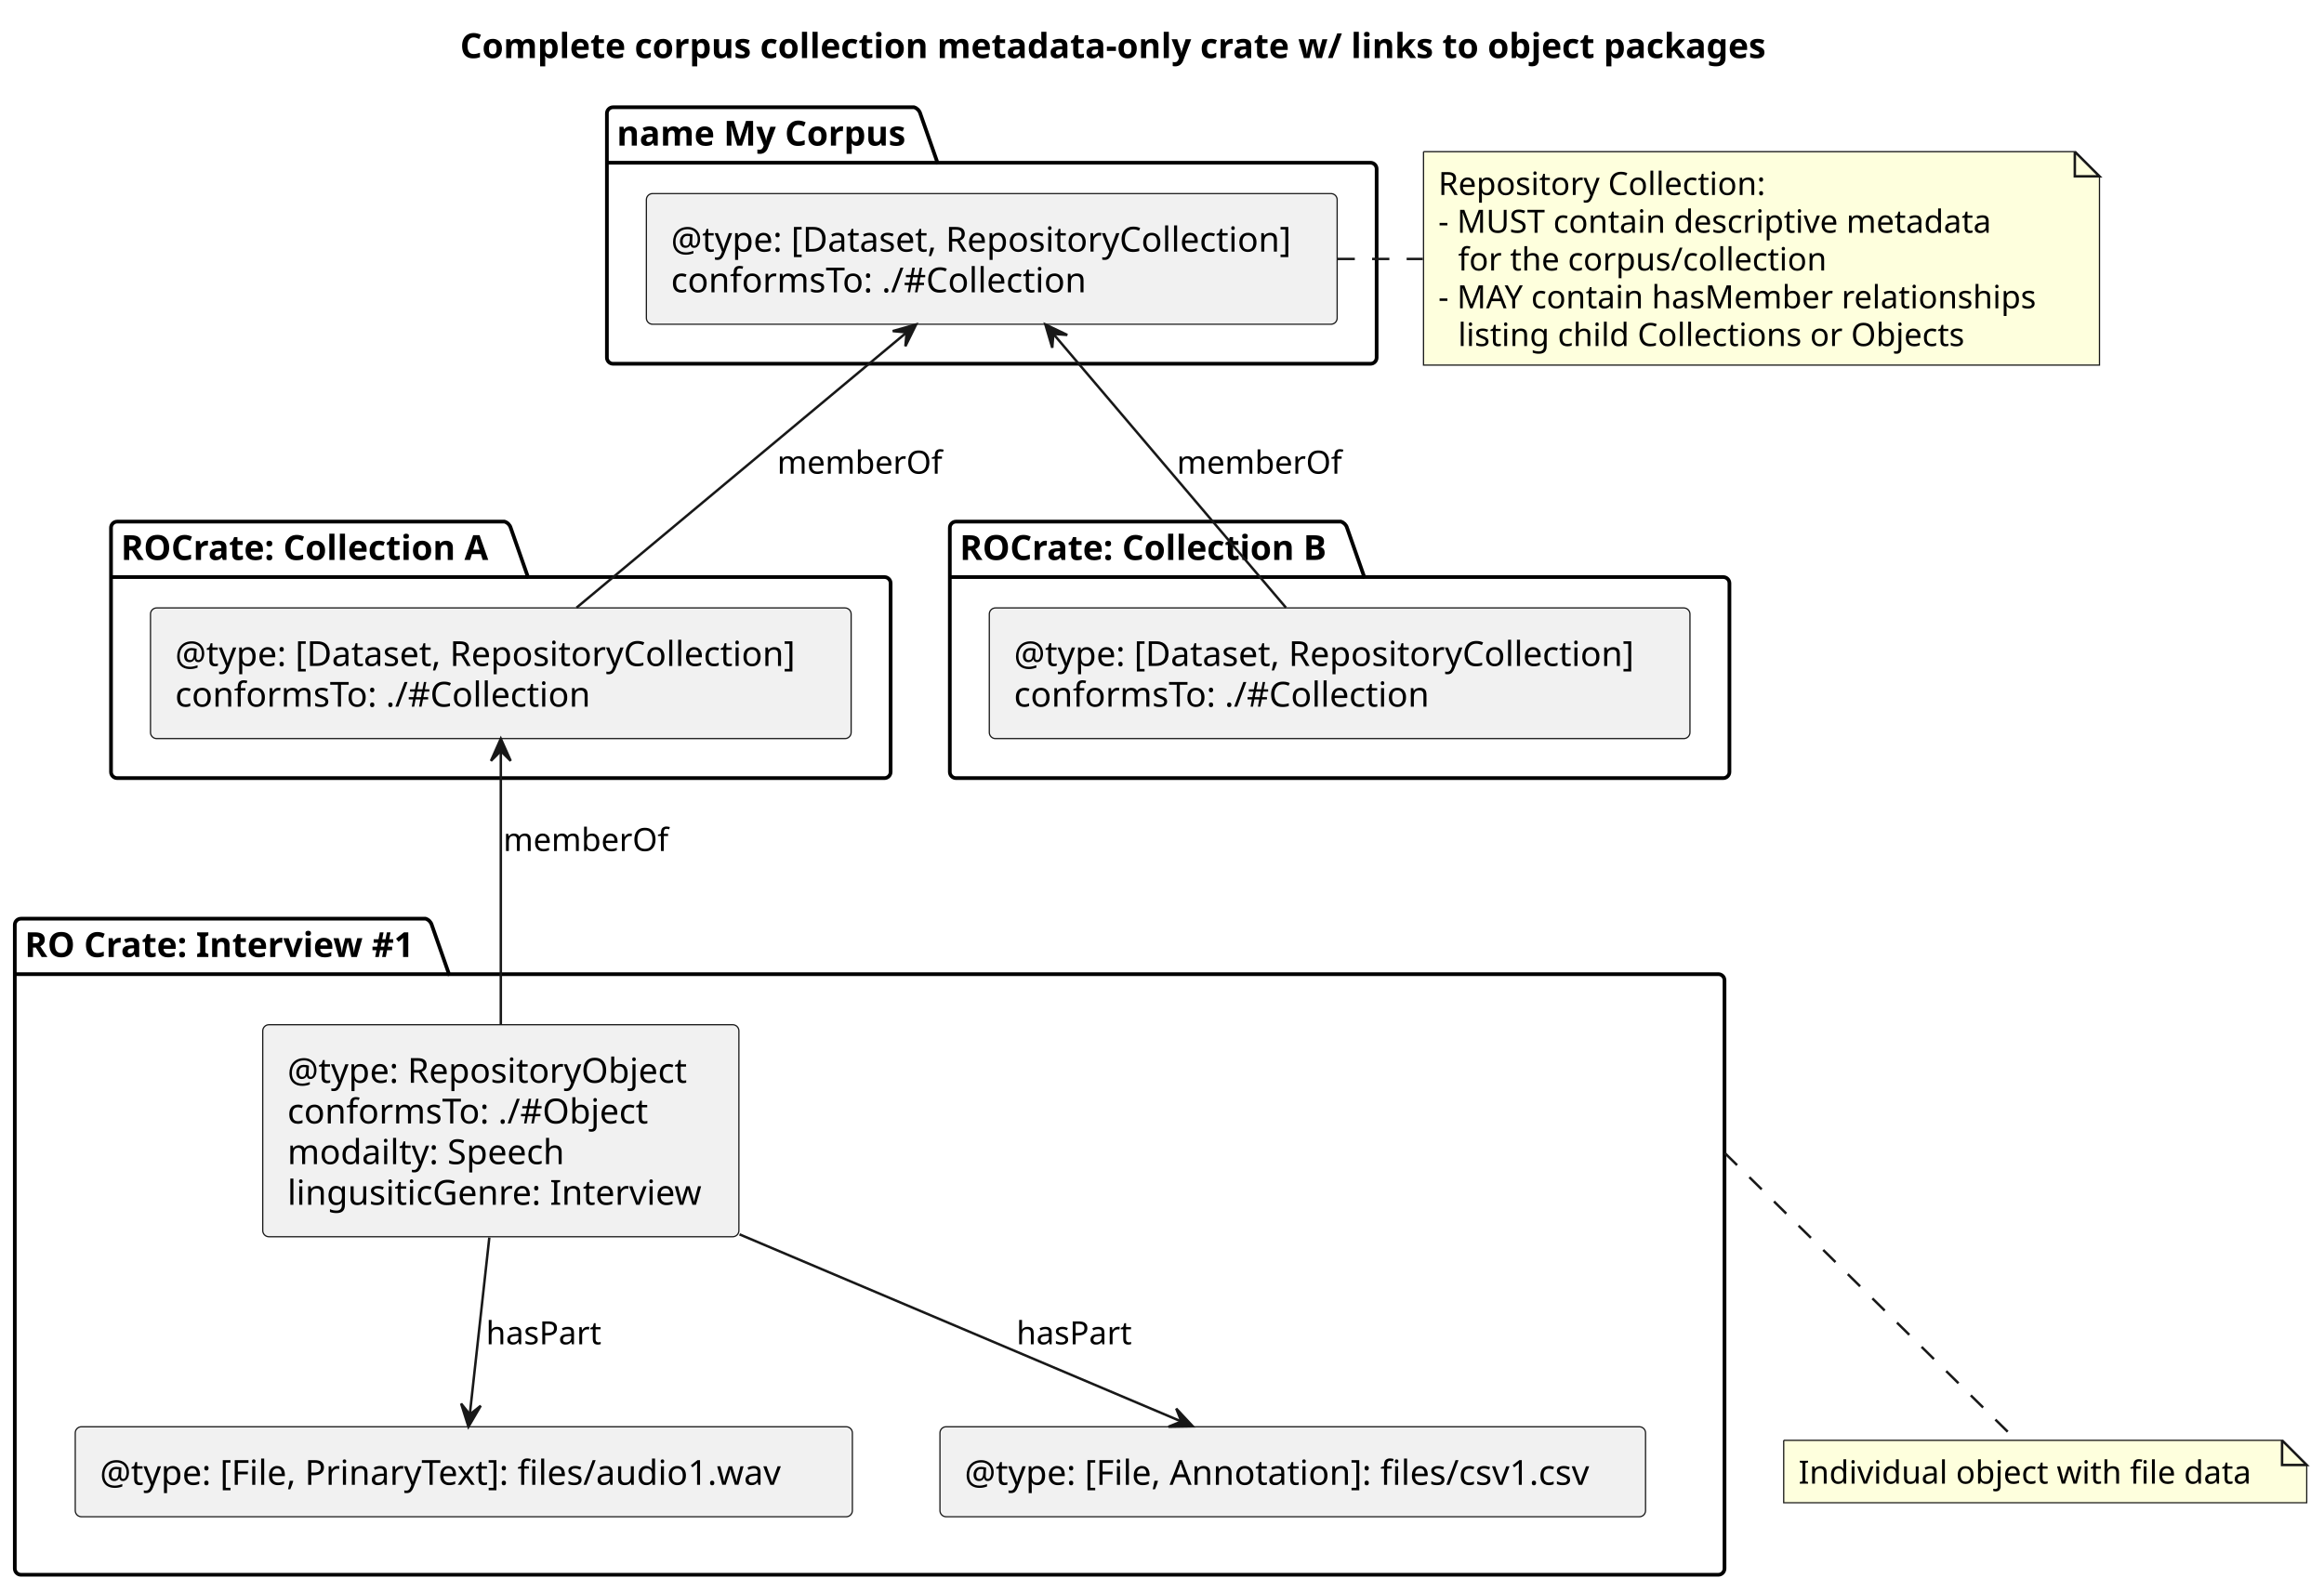
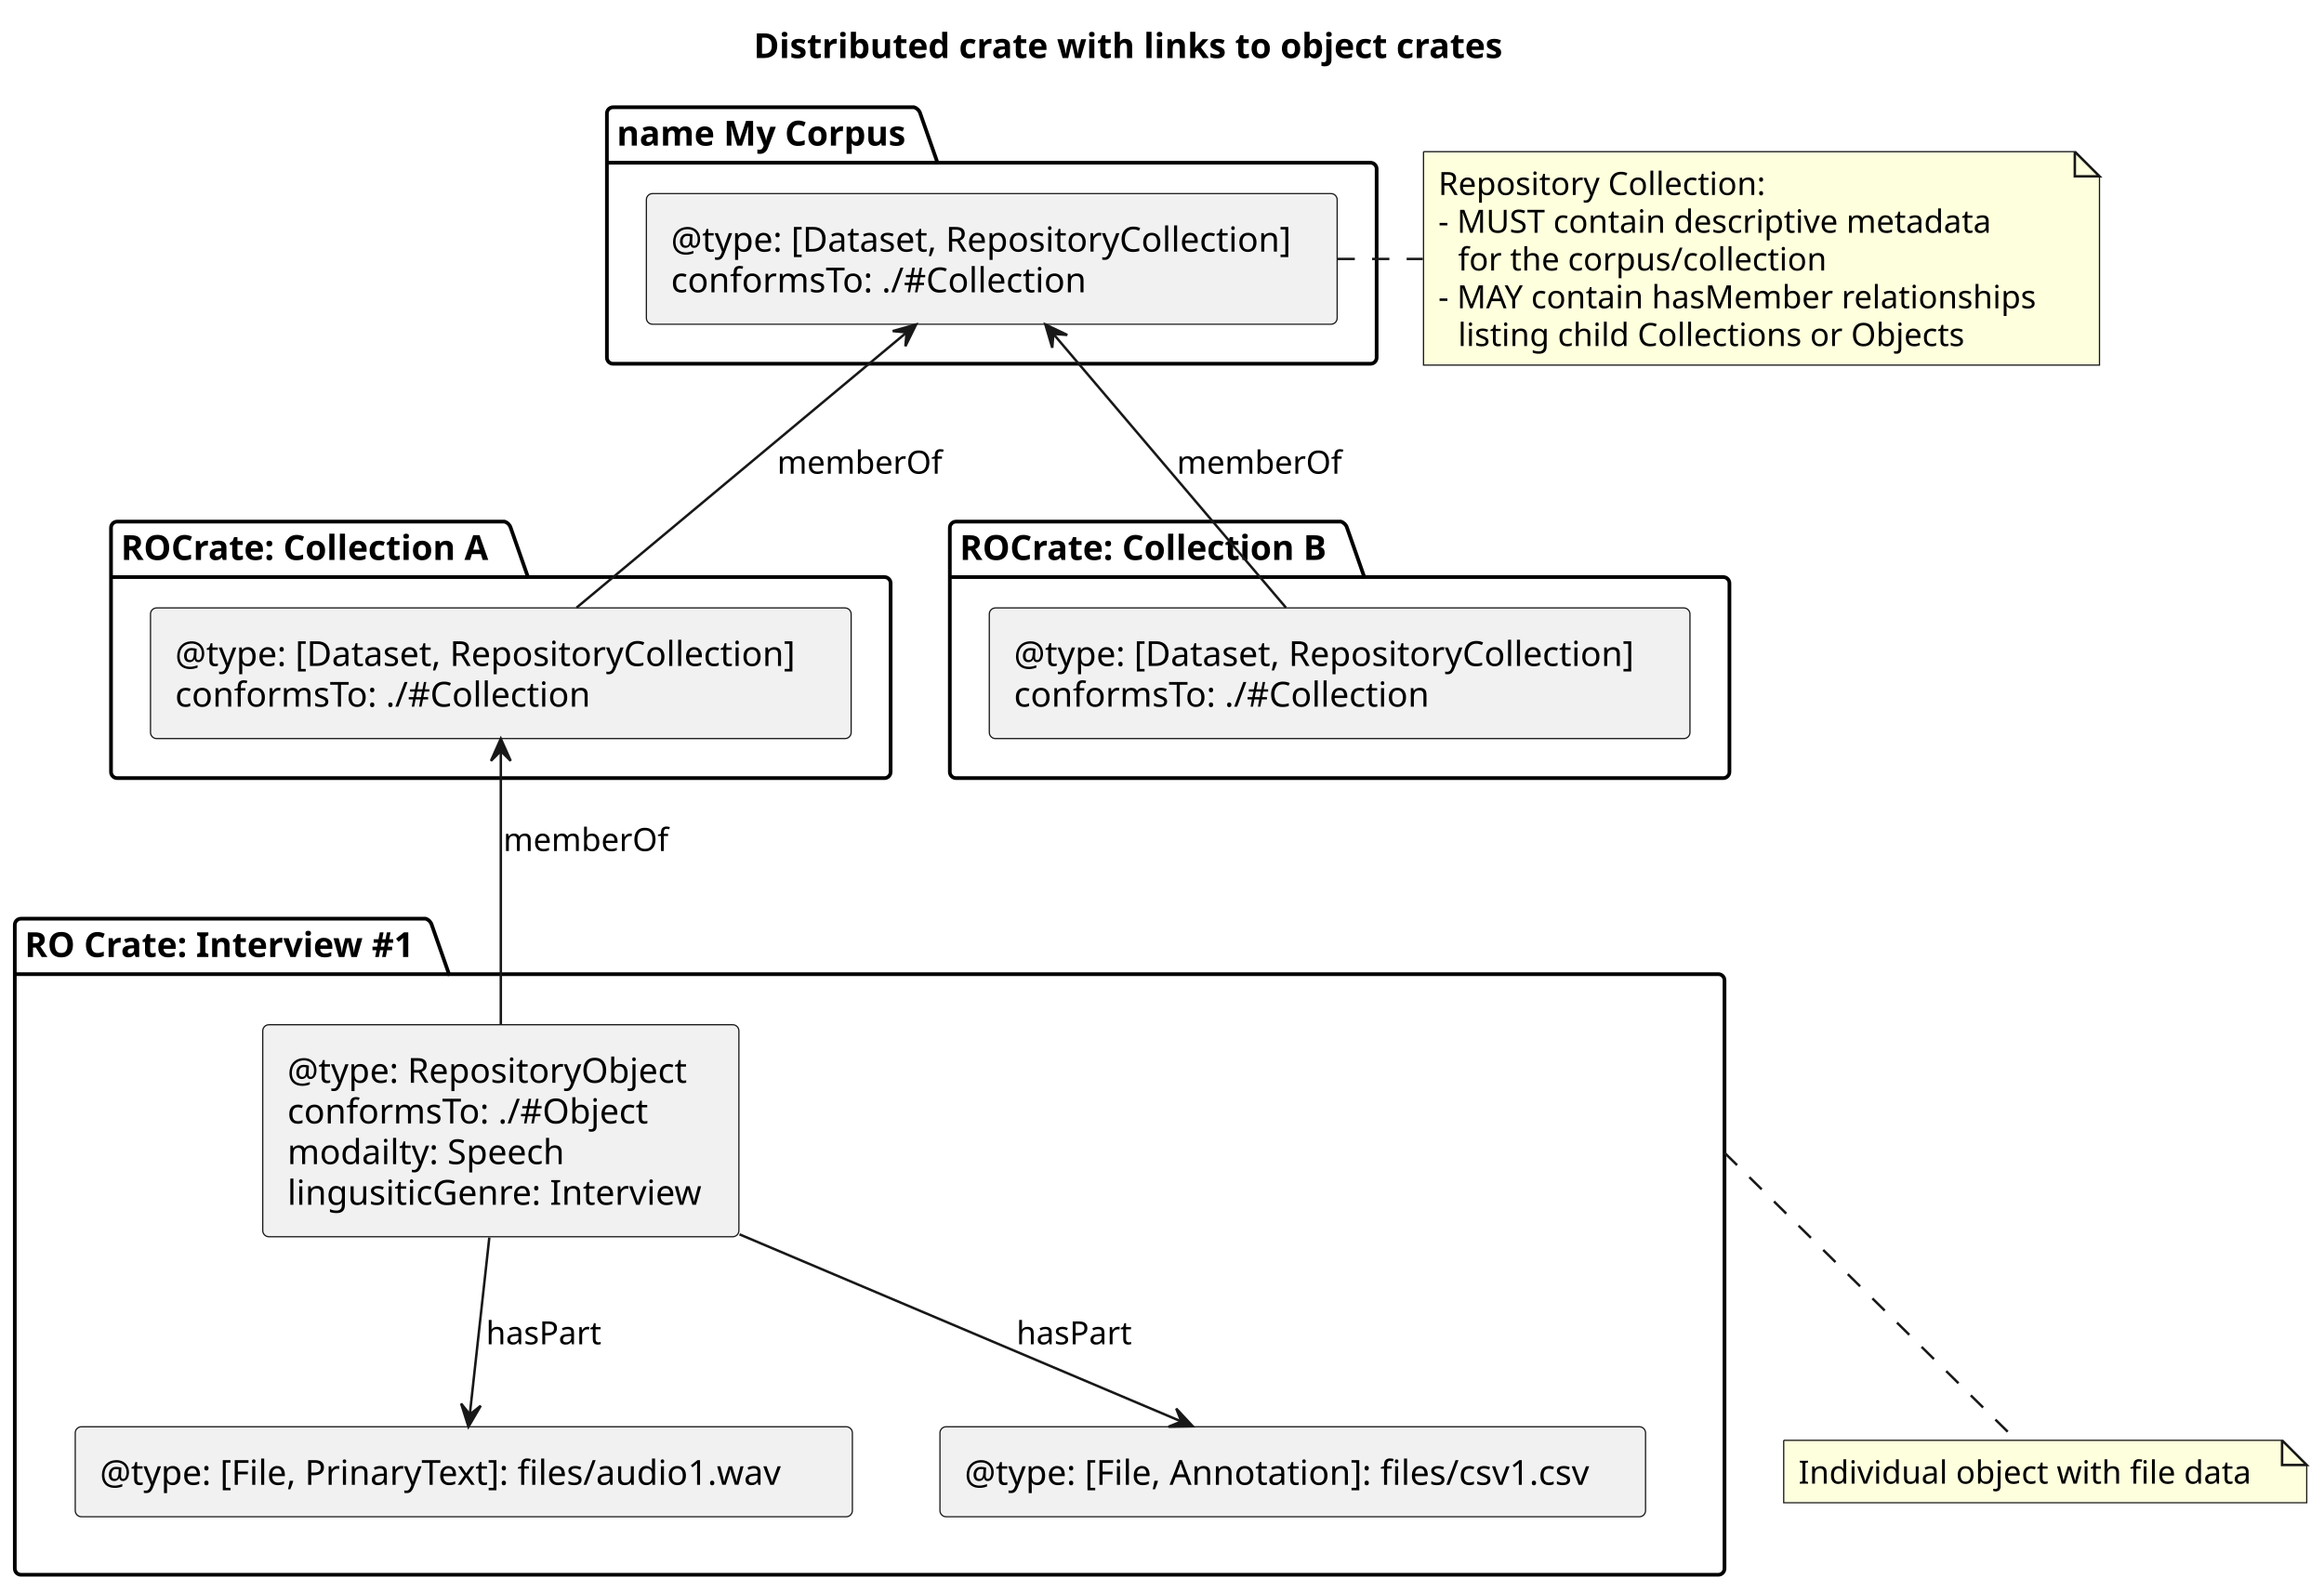
<svg xmlns="http://www.w3.org/2000/svg" contentStyleType="text/css" height="645px" preserveAspectRatio="none" style="width:942px;height:645px;background:#FFFFFF;" version="1.1" viewBox="0 0 942 645" width="942px" zoomAndPan="magnify">
  <defs />
  <g>
-     <rect fill="none" height="26.488" id="_title" style="stroke:none;stroke-width:1.0;" width="565" x="181.5" y="5" />
-     <text fill="#000000" font-family="sans-serif" font-size="14" font-weight="bold" lengthAdjust="spacing" textLength="555" x="186.5" y="23.535">Complete corpus collection metadata-only crate w/ links to object packages</text>
+     <rect fill="none" height="26.488" id="_title" style="stroke:none;stroke-width:1.0;" width="327" x="300.5" y="5" />
+     <text fill="#000000" font-family="sans-serif" font-size="14" font-weight="bold" lengthAdjust="spacing" textLength="317" x="305.5" y="23.535">Distributed crate with links to object crates</text>
    <g id="cluster_mc">
      <path d="M248.5,43.488 L370.5,43.488 A3.75,3.75 0 0 1 373,45.988 L380,65.977 L555.5,65.977 A2.5,2.5 0 0 1 558,68.477 L558,144.988 A2.5,2.5 0 0 1 555.5,147.488 L248.5,147.488 A2.5,2.5 0 0 1 246,144.988 L246,45.988 A2.5,2.5 0 0 1 248.5,43.488 " fill="none" style="stroke:#000000;stroke-width:1.5;" />
      <line style="stroke:#000000;stroke-width:1.5;" x1="246" x2="380" y1="65.977" y2="65.977" />
      <text fill="#000000" font-family="sans-serif" font-size="14" font-weight="bold" lengthAdjust="spacing" textLength="121" x="250" y="59.023">name My Corpus</text>
    </g>
    <g id="cluster_cAc">
      <path d="M47.5,211.488 L204.5,211.488 A3.75,3.75 0 0 1 207,213.988 L214,233.977 L358.5,233.977 A2.5,2.5 0 0 1 361,236.477 L361,312.988 A2.5,2.5 0 0 1 358.5,315.488 L47.5,315.488 A2.5,2.5 0 0 1 45,312.988 L45,213.988 A2.5,2.5 0 0 1 47.5,211.488 " fill="none" style="stroke:#000000;stroke-width:1.5;" />
      <line style="stroke:#000000;stroke-width:1.5;" x1="45" x2="214" y1="233.977" y2="233.977" />
      <text fill="#000000" font-family="sans-serif" font-size="14" font-weight="bold" lengthAdjust="spacing" textLength="156" x="49" y="227.023">ROCrate: Collection A</text>
    </g>
    <g id="cluster_cBc">
      <path d="M387.5,211.488 L543.5,211.488 A3.75,3.75 0 0 1 546,213.988 L553,233.977 L698.5,233.977 A2.5,2.5 0 0 1 701,236.477 L701,312.988 A2.5,2.5 0 0 1 698.5,315.488 L387.5,315.488 A2.5,2.5 0 0 1 385,312.988 L385,213.988 A2.5,2.5 0 0 1 387.5,211.488 " fill="none" style="stroke:#000000;stroke-width:1.5;" />
      <line style="stroke:#000000;stroke-width:1.5;" x1="385" x2="553" y1="233.977" y2="233.977" />
      <text fill="#000000" font-family="sans-serif" font-size="14" font-weight="bold" lengthAdjust="spacing" textLength="155" x="389" y="227.023">ROCrate: Collection B</text>
    </g>
    <g id="cluster_ec2">
      <path d="M8.5,372.488 L172.5,372.488 A3.75,3.75 0 0 1 175,374.988 L182,394.977 L696.5,394.977 A2.5,2.5 0 0 1 699,397.477 L699,635.988 A2.5,2.5 0 0 1 696.5,638.488 L8.5,638.488 A2.5,2.5 0 0 1 6,635.988 L6,374.988 A2.5,2.5 0 0 1 8.5,372.488 " fill="none" style="stroke:#000000;stroke-width:1.5;" />
      <line style="stroke:#000000;stroke-width:1.5;" x1="6" x2="182" y1="394.977" y2="394.977" />
      <text fill="#000000" font-family="sans-serif" font-size="14" font-weight="bold" lengthAdjust="spacing" textLength="163" x="10" y="388.023">RO Crate: Interview #1</text>
    </g>
    <g id="elem_cc">
      <rect fill="#F1F1F1" height="52.977" rx="2.5" ry="2.5" style="stroke:#181818;stroke-width:0.5;" width="280" x="262" y="78.488" />
      <text fill="#000000" font-family="sans-serif" font-size="14" lengthAdjust="spacing" textLength="260" x="272" y="102.023">@type: [Dataset, RepositoryCollection]</text>
      <text fill="#000000" font-family="sans-serif" font-size="14" lengthAdjust="spacing" textLength="180" x="272" y="118.512">conformsTo: ./#Collection</text>
    </g>
    <g id="elem_ca">
      <rect fill="#F1F1F1" height="52.977" rx="2.5" ry="2.5" style="stroke:#181818;stroke-width:0.5;" width="284" x="61" y="246.488" />
      <text fill="#000000" font-family="sans-serif" font-size="14" lengthAdjust="spacing" textLength="264" x="71" y="270.023">@type:  [Dataset, RepositoryCollection]</text>
      <text fill="#000000" font-family="sans-serif" font-size="14" lengthAdjust="spacing" textLength="180" x="71" y="286.512">conformsTo: ./#Collection</text>
    </g>
    <g id="elem_cb">
      <rect fill="#F1F1F1" height="52.977" rx="2.5" ry="2.5" style="stroke:#181818;stroke-width:0.5;" width="284" x="401" y="246.488" />
      <text fill="#000000" font-family="sans-serif" font-size="14" lengthAdjust="spacing" textLength="264" x="411" y="270.023">@type:  [Dataset, RepositoryCollection]</text>
      <text fill="#000000" font-family="sans-serif" font-size="14" lengthAdjust="spacing" textLength="180" x="411" y="286.512">conformsTo: ./#Collection</text>
    </g>
    <g id="elem_ea1">
      <rect fill="#F1F1F1" height="36.488" rx="2.5" ry="2.5" style="stroke:#181818;stroke-width:0.5;" width="315" x="30.5" y="578.488" />
      <text fill="#000000" font-family="sans-serif" font-size="14" lengthAdjust="spacing" textLength="295" x="40.5" y="602.023">@type: [File, PrinaryText]:  files/audio1.wav</text>
    </g>
    <g id="elem_ecsv1">
      <rect fill="#F1F1F1" height="36.488" rx="2.5" ry="2.5" style="stroke:#181818;stroke-width:0.5;" width="286" x="381" y="578.488" />
      <text fill="#000000" font-family="sans-serif" font-size="14" lengthAdjust="spacing" textLength="266" x="391" y="602.023">@type: [File, Annotation]: files/csv1.csv</text>
    </g>
    <g id="elem_eo1">
      <rect fill="#F1F1F1" height="85.953" rx="2.5" ry="2.5" style="stroke:#181818;stroke-width:0.5;" width="193" x="106.5" y="415.488" />
      <text fill="#000000" font-family="sans-serif" font-size="14" lengthAdjust="spacing" textLength="166" x="116.5" y="439.023">@type: RepositoryObject</text>
      <text fill="#000000" font-family="sans-serif" font-size="14" lengthAdjust="spacing" textLength="155" x="116.5" y="455.512">conformsTo: ./#Object</text>
      <text fill="#000000" font-family="sans-serif" font-size="14" lengthAdjust="spacing" textLength="116" x="116.5" y="472">modailty: Speech</text>
      <text fill="#000000" font-family="sans-serif" font-size="14" lengthAdjust="spacing" textLength="173" x="116.5" y="488.488">lingusiticGenre: Interview</text>
    </g>
    <g id="elem_GMN52">
      <path d="M577,61.488 L577,148.041 L851,148.041 L851,71.488 L841,61.488 L577,61.488 " fill="#FEFFDD" style="stroke:#181818;stroke-width:0.5;" />
      <path d="M841,61.488 L841,71.488 L851,71.488 L841,61.488 " fill="#FEFFDD" style="stroke:#181818;stroke-width:1.0;" />
      <text fill="#000000" font-family="sans-serif" font-size="13" lengthAdjust="spacing" textLength="139" x="583" y="79.057">Repository Collection:</text>
      <text fill="#000000" font-family="sans-serif" font-size="13" lengthAdjust="spacing" textLength="233" x="583" y="94.367">- MUST contain descriptive metadata</text>
      <text fill="#000000" font-family="sans-serif" font-size="13" lengthAdjust="spacing" textLength="158" x="591" y="109.678">for the corpus/collection</text>
      <text fill="#000000" font-family="sans-serif" font-size="13" lengthAdjust="spacing" textLength="253" x="583" y="124.988">- MAY contain hasMember relationships</text>
      <text fill="#000000" font-family="sans-serif" font-size="13" lengthAdjust="spacing" textLength="219" x="591" y="140.299">listing child Collections or Objects</text>
    </g>
    <g id="elem_GMN55">
      <path d="M723,583.988 L723,609.299 L935,609.299 L935,593.988 L925,583.988 L723,583.988 " fill="#FEFFDD" style="stroke:#181818;stroke-width:0.5;" />
      <path d="M925,583.988 L925,593.988 L935,593.988 L925,583.988 " fill="#FEFFDD" style="stroke:#181818;stroke-width:1.0;" />
      <text fill="#000000" font-family="sans-serif" font-size="13" lengthAdjust="spacing" textLength="191" x="729" y="601.557">Individual object with file data</text>
    </g>
    <g id="link_eo1_ea1">
      <path d="M198.34,501.778 C195.73,525.438 192.58,553.968 190.45,573.288 " fill="none" id="eo1-to-ea1" style="stroke:#181818;stroke-width:1.0;" />
      <polygon fill="#181818" points="189.88,578.478,194.857,569.98,190.437,573.509,186.907,569.089,189.88,578.478" style="stroke:#181818;stroke-width:1.0;" />
      <text fill="#000000" font-family="sans-serif" font-size="13" lengthAdjust="spacing" textLength="46" x="197" y="545.057">hasPart</text>
    </g>
    <g id="link_eo1_ecsv1">
      <path d="M299.75,500.478 C359.18,525.658 432.53,556.738 478.81,576.338 " fill="none" id="eo1-to-ecsv1" style="stroke:#181818;stroke-width:1.0;" />
      <polygon fill="#181818" points="483.48,578.318,476.764,571.114,478.879,576.361,473.632,578.476,483.48,578.318" style="stroke:#181818;stroke-width:1.0;" />
      <text fill="#000000" font-family="sans-serif" font-size="13" lengthAdjust="spacing" textLength="46" x="412" y="545.057">hasPart</text>
    </g>
    <g id="link_ca_eo1">
      <path d="M203,304.588 C203,334.878 203,381.478 203,415.278 " fill="none" id="ca-backto-eo1" style="stroke:#181818;stroke-width:1.0;" />
      <polygon fill="#181818" points="203,299.498,199,308.498,203,304.498,207,308.498,203,299.498" style="stroke:#181818;stroke-width:1.0;" />
      <text fill="#000000" font-family="sans-serif" font-size="13" lengthAdjust="spacing" textLength="66" x="204" y="345.057">memberOf</text>
    </g>
    <g id="link_cc_ca">
      <path d="M367.31,134.928 C329.56,166.418 269.79,216.278 233.69,246.388 " fill="none" id="cc-backto-ca" style="stroke:#181818;stroke-width:1.0;" />
      <polygon fill="#181818" points="371.34,131.558,361.864,134.244,367.498,134.758,366.983,140.391,371.34,131.558" style="stroke:#181818;stroke-width:1.0;" />
      <text fill="#000000" font-family="sans-serif" font-size="13" lengthAdjust="spacing" textLength="66" x="315" y="192.057">memberOf</text>
    </g>
    <g id="link_cc_cb">
      <path d="M427.23,135.698 C454.01,167.218 495.88,216.518 521.25,246.388 " fill="none" id="cc-backto-cb" style="stroke:#181818;stroke-width:1.0;" />
      <polygon fill="#181818" points="423.72,131.558,426.52,141.001,426.966,135.362,432.605,135.808,423.72,131.558" style="stroke:#181818;stroke-width:1.0;" />
      <text fill="#000000" font-family="sans-serif" font-size="13" lengthAdjust="spacing" textLength="66" x="477" y="192.057">memberOf</text>
    </g>
    <g id="link_cc_GMN52">
      <path d="M542.16,104.988 C553.68,104.988 565.2,104.988 576.73,104.988 " fill="none" id="cc-GMN52" style="stroke:#181818;stroke-width:1.0;stroke-dasharray:7.0,7.0;" />
    </g>
    <g id="link_ec2_GMN55">
      <path d="M699.118,467.49 C699.336,467.704 699.558,467.923 699.783,468.145 C700.234,468.589 700.7,469.048 701.181,469.522 C703.103,471.416 705.258,473.539 707.61,475.857 C717.017,485.127 729.583,497.51 743.069,510.8 C770.04,537.378 800.69,567.583 817.11,583.768 " fill="none" id="ec2-GMN55" style="stroke:#181818;stroke-width:1.0;stroke-dasharray:7.0,7.0;" />
    </g>
  </g>
</svg>
